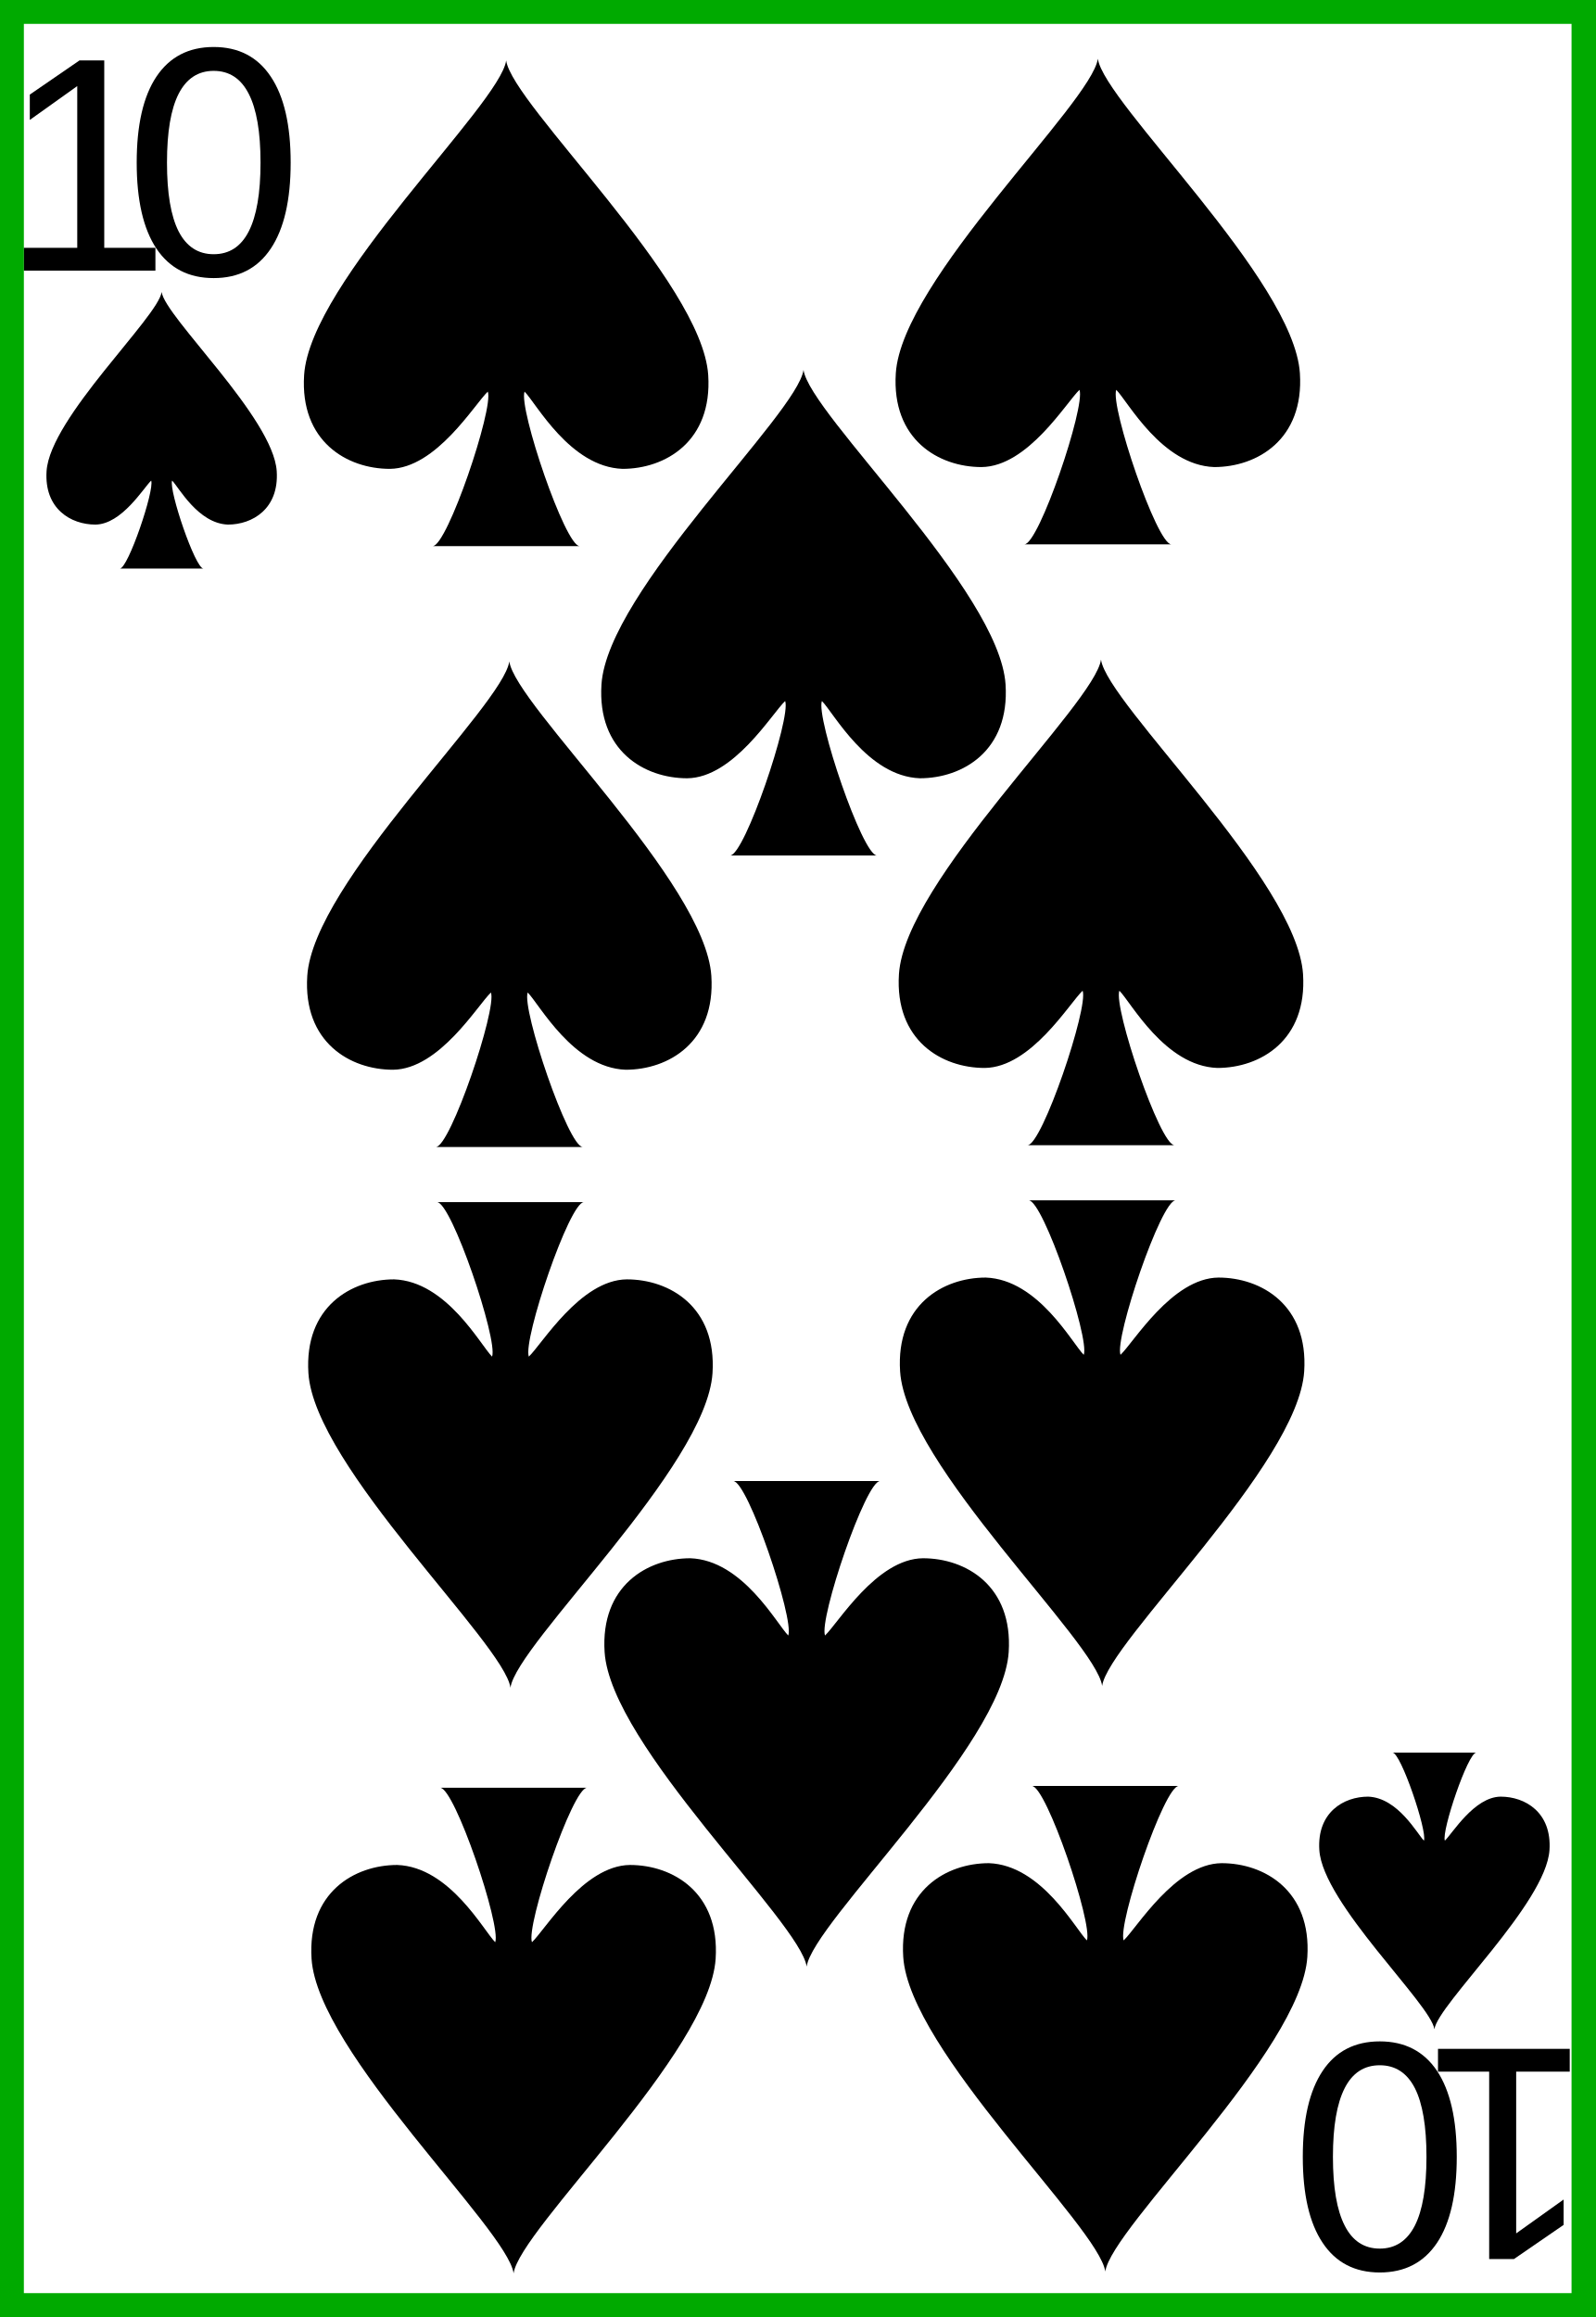
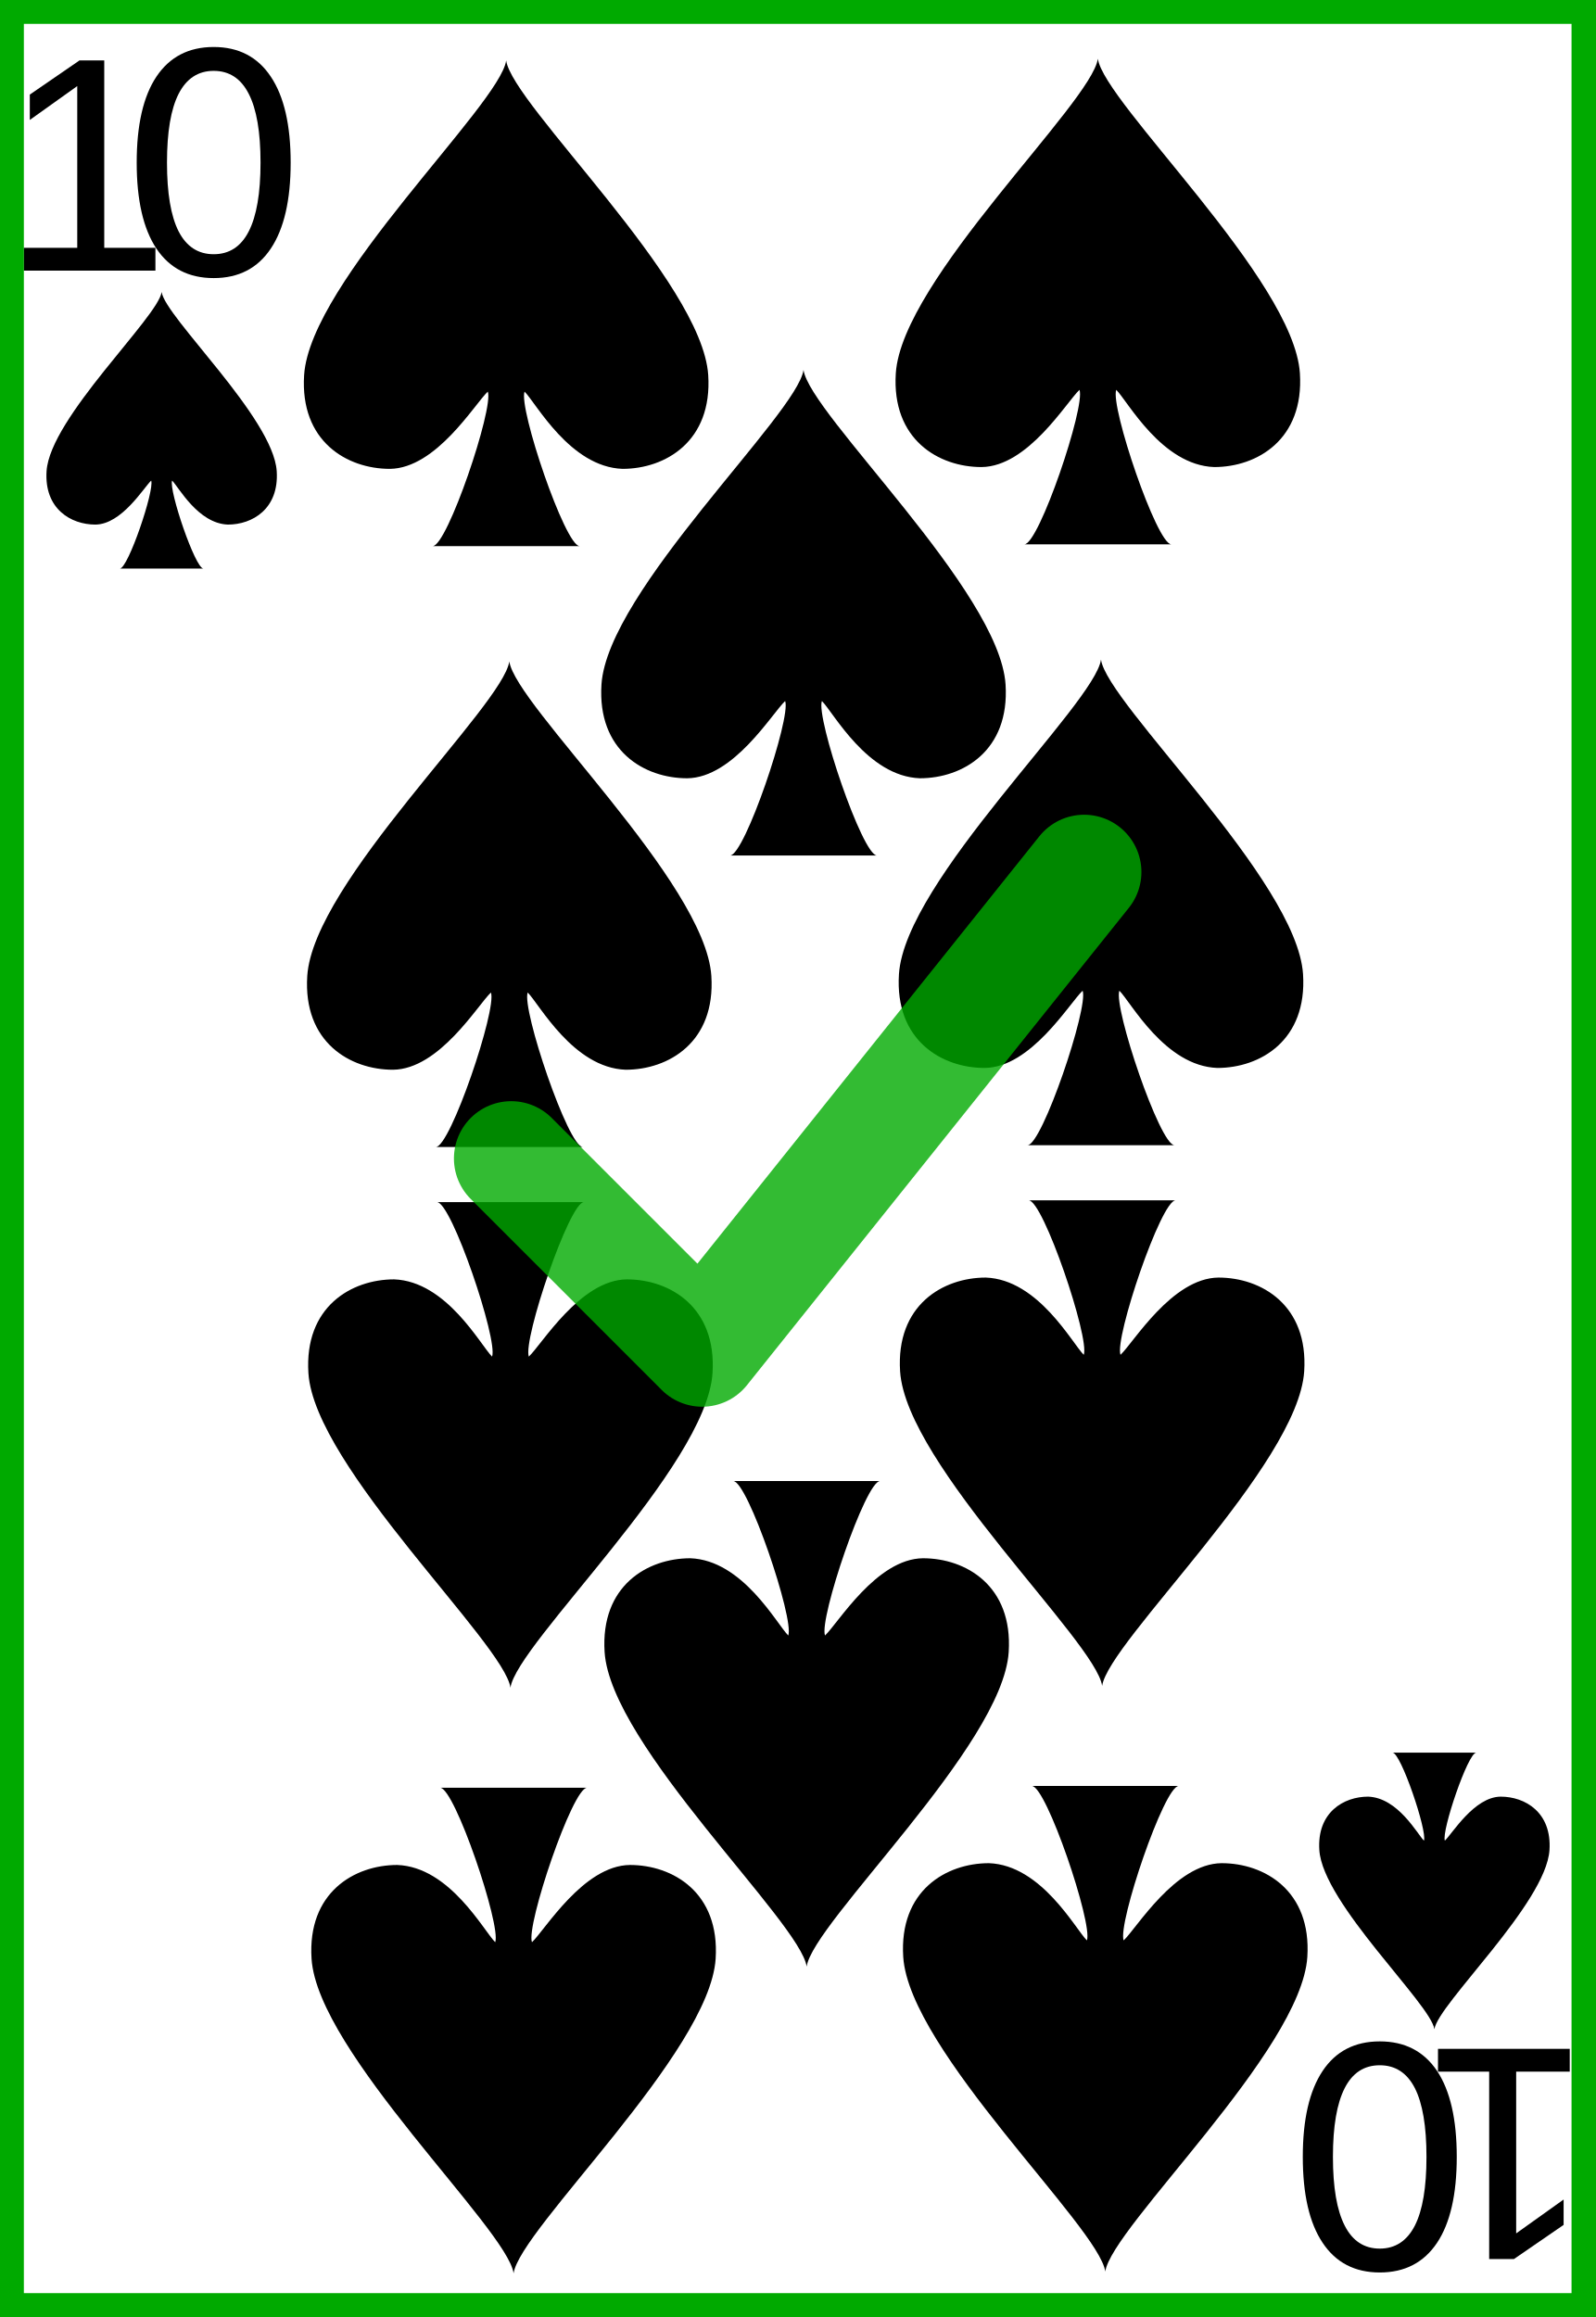
<svg xmlns="http://www.w3.org/2000/svg" width="167.087pt" height="242.667pt" viewBox="0 0 167.087 242.667" xml:space="preserve" id="svg2" version="1.1">
  <defs id="defs41" />
  <g id="Layer_x0020_1" style="fill-rule:nonzero;clip-rule:nonzero;stroke:#000000;stroke-miterlimit:4;">
    <path style="fill:#FFFFFF;stroke-width:0.5;" d="M166.837,235.548c0,3.777-3.087,6.869-6.871,6.869H7.111c-3.775,0-6.861-3.092-6.861-6.869V7.12C0.25,3.343,3.336,0.25,7.111,0.25h152.855    c3.784,0,6.871,3.093,6.871,6.87v228.428z" id="path5" />
    <g style="stroke:none;" id="g7">
      <g id="g9">
				
			</g>
    </g>
    <g id="g15">
			
		</g>
    <g id="g19">
			
		</g>
    <g style="stroke:none;" id="g23">
      <g id="g25">
				
			</g>
    </g>
    <g style="stroke:none;" id="g31">
      <g id="g33">
				
			</g>
    </g>
  </g>
  <text xml:space="preserve" style="font-size:32px;font-style:normal;font-weight:normal;line-height:125%;letter-spacing:0px;word-spacing:0px;fill:#000000;fill-opacity:1;stroke:none;font-family:Bitstream Vera Sans" x="0.044" y="28.342" id="text3788">
    <tspan id="tspan3790" x="0.044" y="28.342" style="font-style:normal;font-variant:normal;font-weight:normal;font-stretch:normal;font-family:Arial;-inkscape-font-specification:Arial">1</tspan>
  </text>
  <g transform="matrix(1.508595,0,0,1.379325,16.92904,45.0659)" id="layer1-7">
    <path id="sl" d="M 7.989,3.103 C 7.747,-0.954 0.242,-8.59 0,-10.5 c -0.242,1.909 -7.747,9.545 -7.989,13.603 -0.169,2.868 1.695,4.057 3.39,4.057 1.835,-0.022 3.351,-2.801 3.873,-3.341 0.242,0.716 -1.603,6.682 -2.179,6.682 l 5.811,0 C 2.33,10.501 0.485,4.535 0.727,3.819 1.184,4.315 2.524,7.077 4.601,7.16 6.295,7.159 8.158,5.971 7.989,3.103 z" style="fill:#000000" />
  </g>
  <g transform="matrix(2.648679,0,0,2.421718,53.01089,31.766)" id="layer1-7-88">
    <path id="sl-4" d="M 7.989,3.103 C 7.747,-0.954 0.242,-8.59 0,-10.5 c -0.242,1.909 -7.747,9.545 -7.989,13.603 -0.169,2.868 1.695,4.057 3.39,4.057 1.835,-0.022 3.351,-2.801 3.873,-3.341 0.242,0.716 -1.603,6.682 -2.179,6.682 l 5.811,0 C 2.33,10.501 0.485,4.535 0.727,3.819 1.184,4.315 2.524,7.077 4.601,7.16 6.295,7.159 8.158,5.971 7.989,3.103 z" style="fill:#000000" />
  </g>
  <g transform="matrix(-1.508595,0,0,-1.379325,150.2251,198.0441)" id="layer1-7-3">
    <path id="sl-1" d="M 7.989,3.103 C 7.747,-0.954 0.242,-8.59 0,-10.5 c -0.242,1.909 -7.747,9.545 -7.989,13.603 -0.169,2.868 1.695,4.057 3.39,4.057 1.835,-0.022 3.351,-2.801 3.873,-3.341 0.242,0.716 -1.603,6.682 -2.179,6.682 l 5.811,0 C 2.33,10.501 0.485,4.535 0.727,3.819 1.184,4.315 2.524,7.077 4.601,7.16 6.295,7.159 8.158,5.971 7.989,3.103 z" style="fill:#000000" />
  </g>
  <g transform="matrix(2.648679,0,0,2.421718,53.33971,94.6985)" id="layer1-7-88-8">
    <path id="sl-4-8" d="M 7.989,3.103 C 7.747,-0.954 0.242,-8.59 0,-10.5 c -0.242,1.909 -7.747,9.545 -7.989,13.603 -0.169,2.868 1.695,4.057 3.39,4.057 1.835,-0.022 3.351,-2.801 3.873,-3.341 0.242,0.716 -1.603,6.682 -2.179,6.682 l 5.811,0 C 2.33,10.501 0.485,4.535 0.727,3.819 1.184,4.315 2.524,7.077 4.601,7.16 6.295,7.159 8.158,5.971 7.989,3.103 z" style="fill:#000000" />
  </g>
  <g transform="matrix(-2.648679,0,0,-2.421718,53.78926,212.6639)" id="layer1-7-88-4">
    <path id="sl-4-3" d="M 7.989,3.103 C 7.747,-0.954 0.242,-8.59 0,-10.5 c -0.242,1.909 -7.747,9.545 -7.989,13.603 -0.169,2.868 1.695,4.057 3.39,4.057 1.835,-0.022 3.351,-2.801 3.873,-3.341 0.242,0.716 -1.603,6.682 -2.179,6.682 l 5.811,0 C 2.33,10.501 0.485,4.535 0.727,3.819 1.184,4.315 2.524,7.077 4.601,7.16 6.295,7.159 8.158,5.971 7.989,3.103 z" style="fill:#000000" />
  </g>
  <g transform="matrix(-2.648679,0,0,-2.421718,53.46044,151.3314)" id="layer1-7-88-8-1">
    <path id="sl-4-8-4" d="M 7.989,3.103 C 7.747,-0.954 0.242,-8.59 0,-10.5 c -0.242,1.909 -7.747,9.545 -7.989,13.603 -0.169,2.868 1.695,4.057 3.39,4.057 1.835,-0.022 3.351,-2.801 3.873,-3.341 0.242,0.716 -1.603,6.682 -2.179,6.682 l 5.811,0 C 2.33,10.501 0.485,4.535 0.727,3.819 1.184,4.315 2.524,7.077 4.601,7.16 6.295,7.159 8.158,5.971 7.989,3.103 z" style="fill:#000000" />
  </g>
  <g transform="matrix(2.648679,0,0,2.421718,114.9782,31.57803)" id="layer1-7-88-9">
    <path id="sl-4-2" d="M 7.989,3.103 C 7.747,-0.954 0.242,-8.59 0,-10.5 c -0.242,1.909 -7.747,9.545 -7.989,13.603 -0.169,2.868 1.695,4.057 3.39,4.057 1.835,-0.022 3.351,-2.801 3.873,-3.341 0.242,0.716 -1.603,6.682 -2.179,6.682 l 5.811,0 C 2.33,10.501 0.485,4.535 0.727,3.819 1.184,4.315 2.524,7.077 4.601,7.16 6.295,7.159 8.158,5.971 7.989,3.103 z" style="fill:#000000" />
  </g>
  <g transform="matrix(2.648679,0,0,2.421718,115.307,94.51054)" id="layer1-7-88-8-0">
    <path id="sl-4-8-6" d="M 7.989,3.103 C 7.747,-0.954 0.242,-8.59 0,-10.5 c -0.242,1.909 -7.747,9.545 -7.989,13.603 -0.169,2.868 1.695,4.057 3.39,4.057 1.835,-0.022 3.351,-2.801 3.873,-3.341 0.242,0.716 -1.603,6.682 -2.179,6.682 l 5.811,0 C 2.33,10.501 0.485,4.535 0.727,3.819 1.184,4.315 2.524,7.077 4.601,7.16 6.295,7.159 8.158,5.971 7.989,3.103 z" style="fill:#000000" />
  </g>
  <g transform="matrix(-2.648679,0,0,-2.421718,115.7566,212.476)" id="layer1-7-88-4-8">
    <path id="sl-4-3-9" d="M 7.989,3.103 C 7.747,-0.954 0.242,-8.59 0,-10.5 c -0.242,1.909 -7.747,9.545 -7.989,13.603 -0.169,2.868 1.695,4.057 3.39,4.057 1.835,-0.022 3.351,-2.801 3.873,-3.341 0.242,0.716 -1.603,6.682 -2.179,6.682 l 5.811,0 C 2.33,10.501 0.485,4.535 0.727,3.819 1.184,4.315 2.524,7.077 4.601,7.16 6.295,7.159 8.158,5.971 7.989,3.103 z" style="fill:#000000" />
  </g>
  <g transform="matrix(-2.648679,0,0,-2.421718,115.4278,151.1435)" id="layer1-7-88-8-1-2">
    <path id="sl-4-8-4-6" d="M 7.989,3.103 C 7.747,-0.954 0.242,-8.59 0,-10.5 c -0.242,1.909 -7.747,9.545 -7.989,13.603 -0.169,2.868 1.695,4.057 3.39,4.057 1.835,-0.022 3.351,-2.801 3.873,-3.341 0.242,0.716 -1.603,6.682 -2.179,6.682 l 5.811,0 C 2.33,10.501 0.485,4.535 0.727,3.819 1.184,4.315 2.524,7.077 4.601,7.16 6.295,7.159 8.158,5.971 7.989,3.103 z" style="fill:#000000" />
  </g>
  <g transform="matrix(2.648679,0,0,2.421718,84.15214,64.1712)" id="layer1-7-88-6">
    <path id="sl-4-4" d="M 7.989,3.103 C 7.747,-0.954 0.242,-8.59 0,-10.5 c -0.242,1.909 -7.747,9.545 -7.989,13.603 -0.169,2.868 1.695,4.057 3.39,4.057 1.835,-0.022 3.351,-2.801 3.873,-3.341 0.242,0.716 -1.603,6.682 -2.179,6.682 l 5.811,0 C 2.33,10.501 0.485,4.535 0.727,3.819 1.184,4.315 2.524,7.077 4.601,7.16 6.295,7.159 8.158,5.971 7.989,3.103 z" style="fill:#000000" />
  </g>
  <g transform="matrix(-2.648679,0,0,-2.421718,84.48087,180.5402)" id="layer1-7-88-6-6">
    <path id="sl-4-4-8" d="M 7.989,3.103 C 7.747,-0.954 0.242,-8.59 0,-10.5 c -0.242,1.909 -7.747,9.545 -7.989,13.603 -0.169,2.868 1.695,4.057 3.39,4.057 1.835,-0.022 3.351,-2.801 3.873,-3.341 0.242,0.716 -1.603,6.682 -2.179,6.682 l 5.811,0 C 2.33,10.501 0.485,4.535 0.727,3.819 1.184,4.315 2.524,7.077 4.601,7.16 6.295,7.159 8.158,5.971 7.989,3.103 z" style="fill:#000000" />
  </g>
  <text xml:space="preserve" style="font-size:32px;font-style:normal;font-weight:normal;line-height:125%;letter-spacing:0px;word-spacing:0px;fill:#000000;fill-opacity:1;stroke:none;font-family:Bitstream Vera Sans" x="12.206" y="28.671" id="text3038">
    <tspan id="tspan3040" x="12.206" y="28.671">0</tspan>
  </text>
  <text xml:space="preserve" style="font-size:32px;font-style:normal;font-weight:normal;line-height:125%;letter-spacing:0px;word-spacing:0px;fill:#000000;fill-opacity:1;stroke:none;font-family:Bitstream Vera Sans" x="-166.837" y="-214.583" id="text3788-4" transform="scale(-1,-1)">
    <tspan id="tspan3790-3" x="-166.837" y="-214.583" style="font-style:normal;font-variant:normal;font-weight:normal;font-stretch:normal;font-family:Arial;-inkscape-font-specification:Arial">1</tspan>
  </text>
  <text xml:space="preserve" style="font-size:32px;font-style:normal;font-weight:normal;line-height:125%;letter-spacing:0px;word-spacing:0px;fill:#000000;fill-opacity:1;stroke:none;font-family:Bitstream Vera Sans" x="-154.674" y="-214.254" id="text3038-1" transform="scale(-1,-1)">
    <tspan id="tspan3040-4" x="-154.674" y="-214.254">0</tspan>
  </text>
+   <path d="M 53.54 121.33 L 73.54 141.33 L 113.54 91.33" fill="none" stroke="#00AA00" stroke-width="12" stroke-linecap="round" stroke-linejoin="round" opacity="0.8" />
  <rect x="0" y="0" width="167.087" height="242.667" fill="none" stroke="#00AA00" stroke-width="5" />
</svg>
